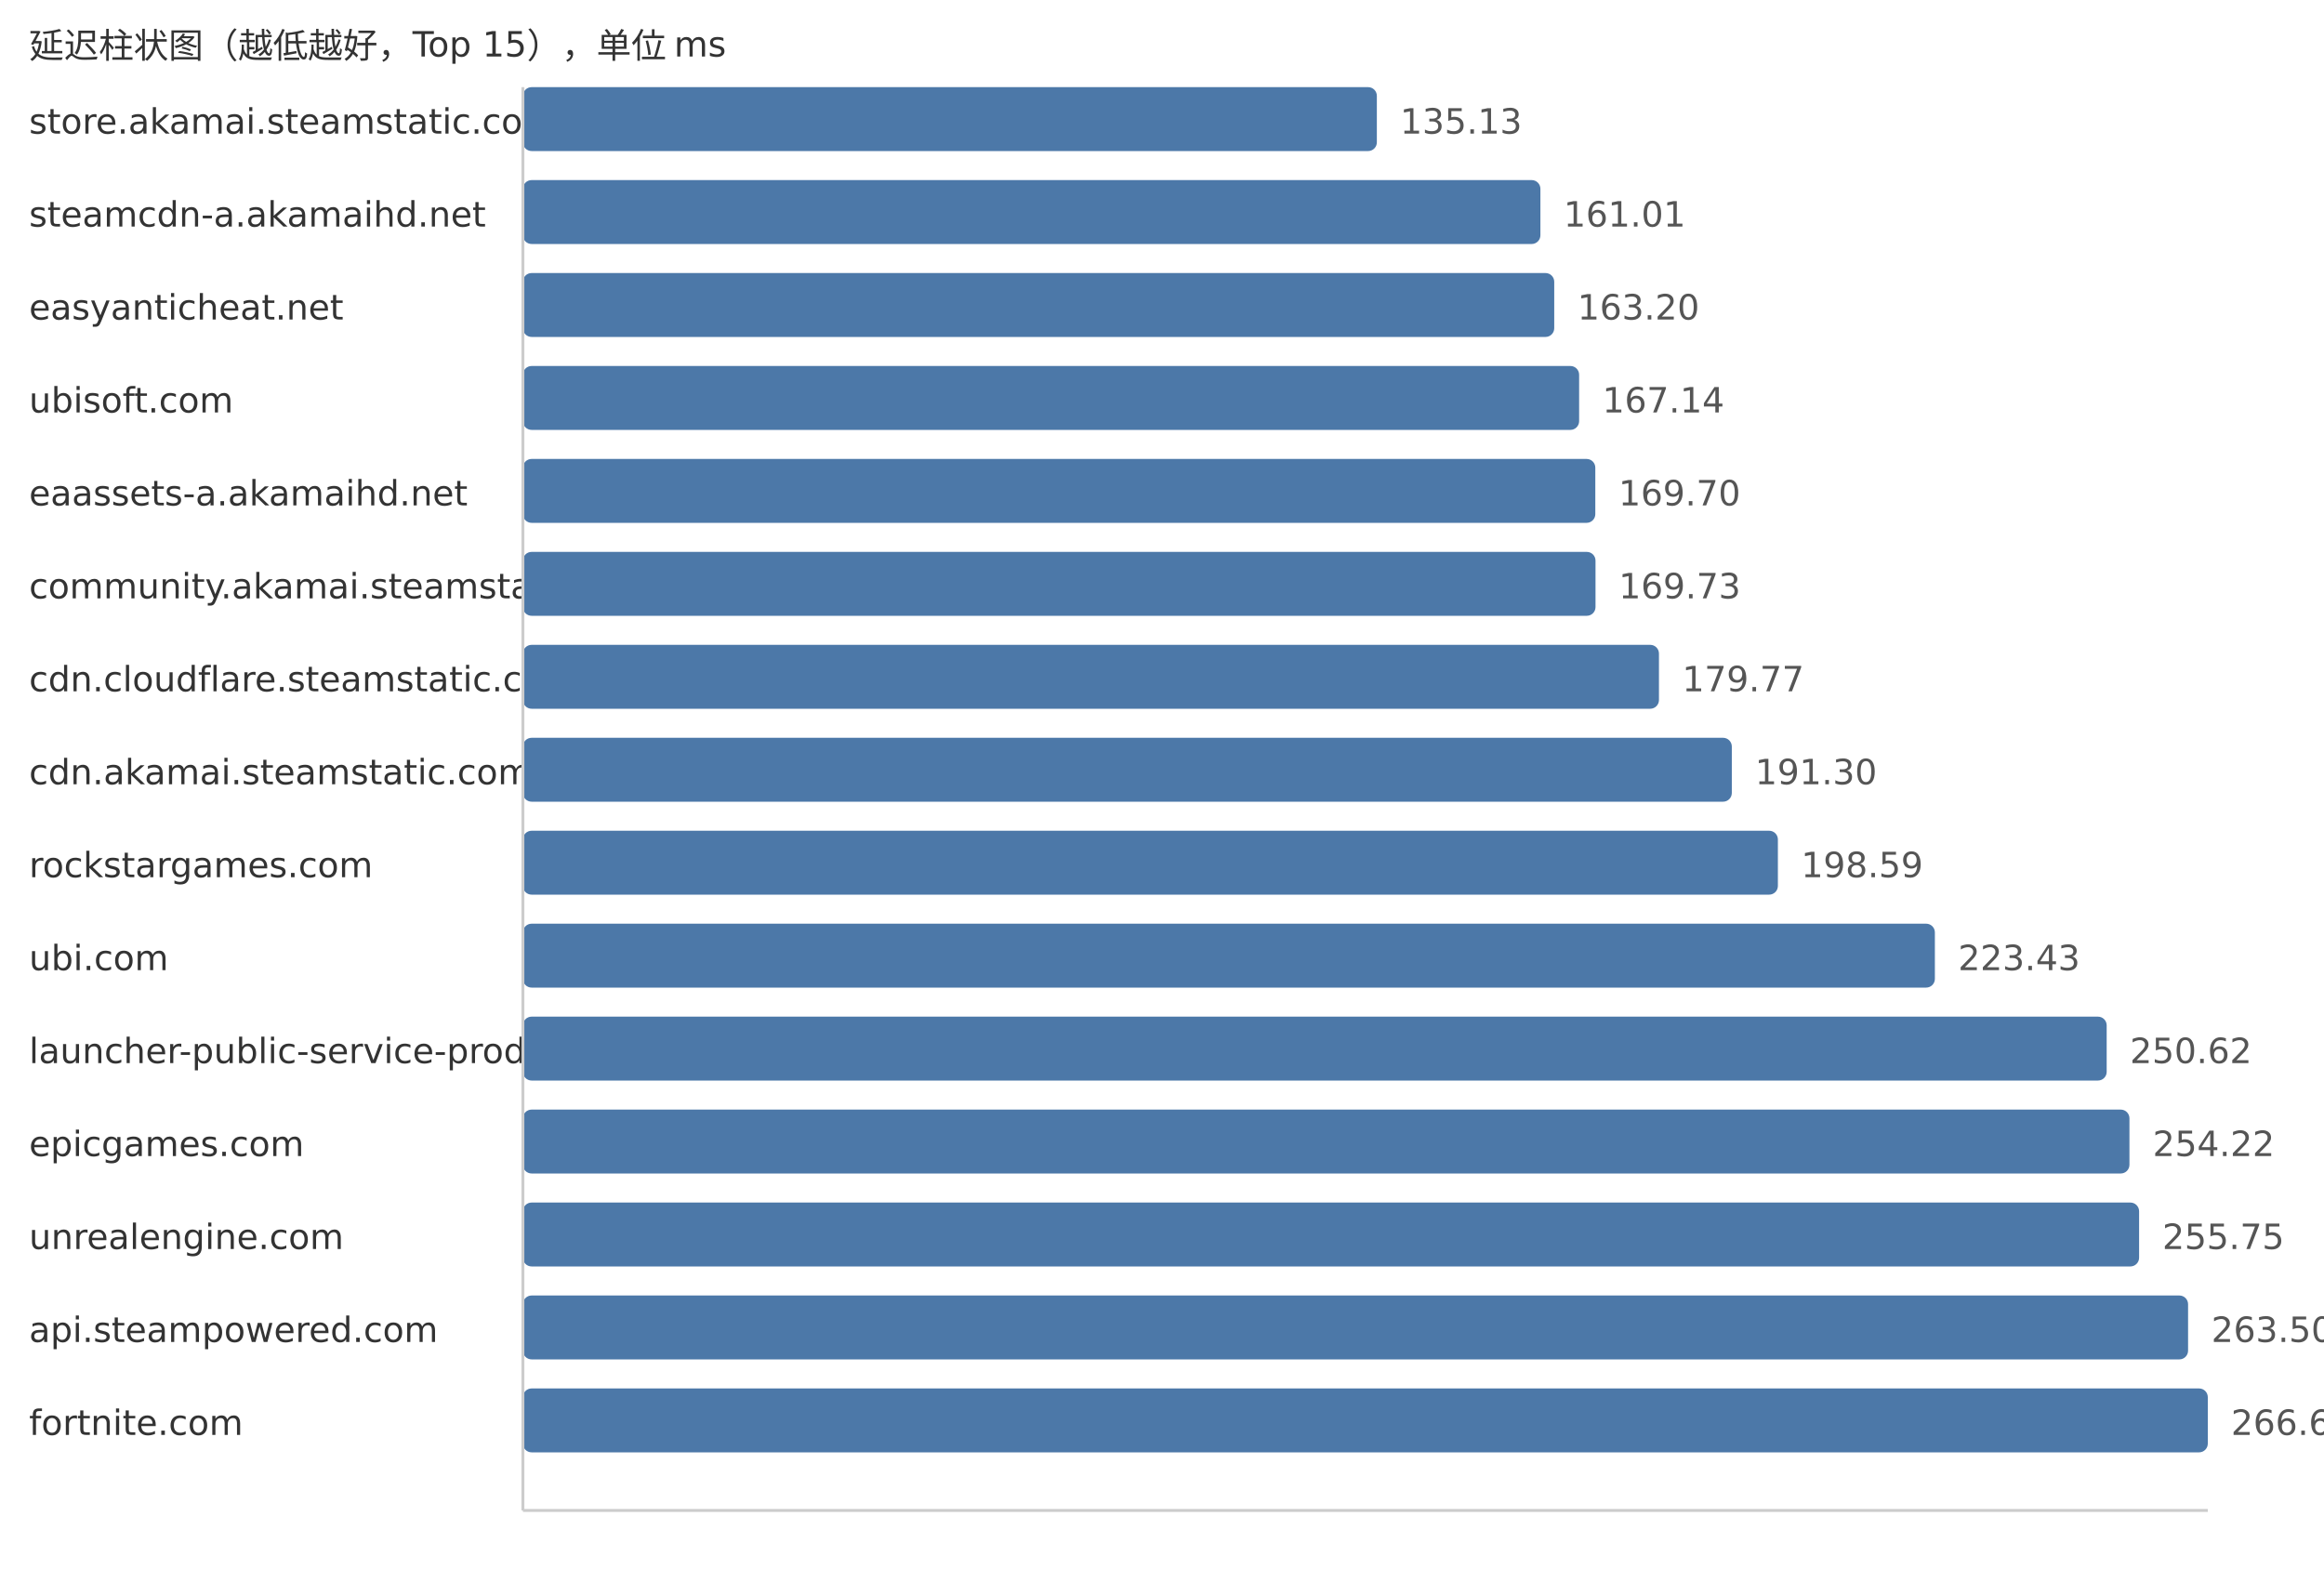
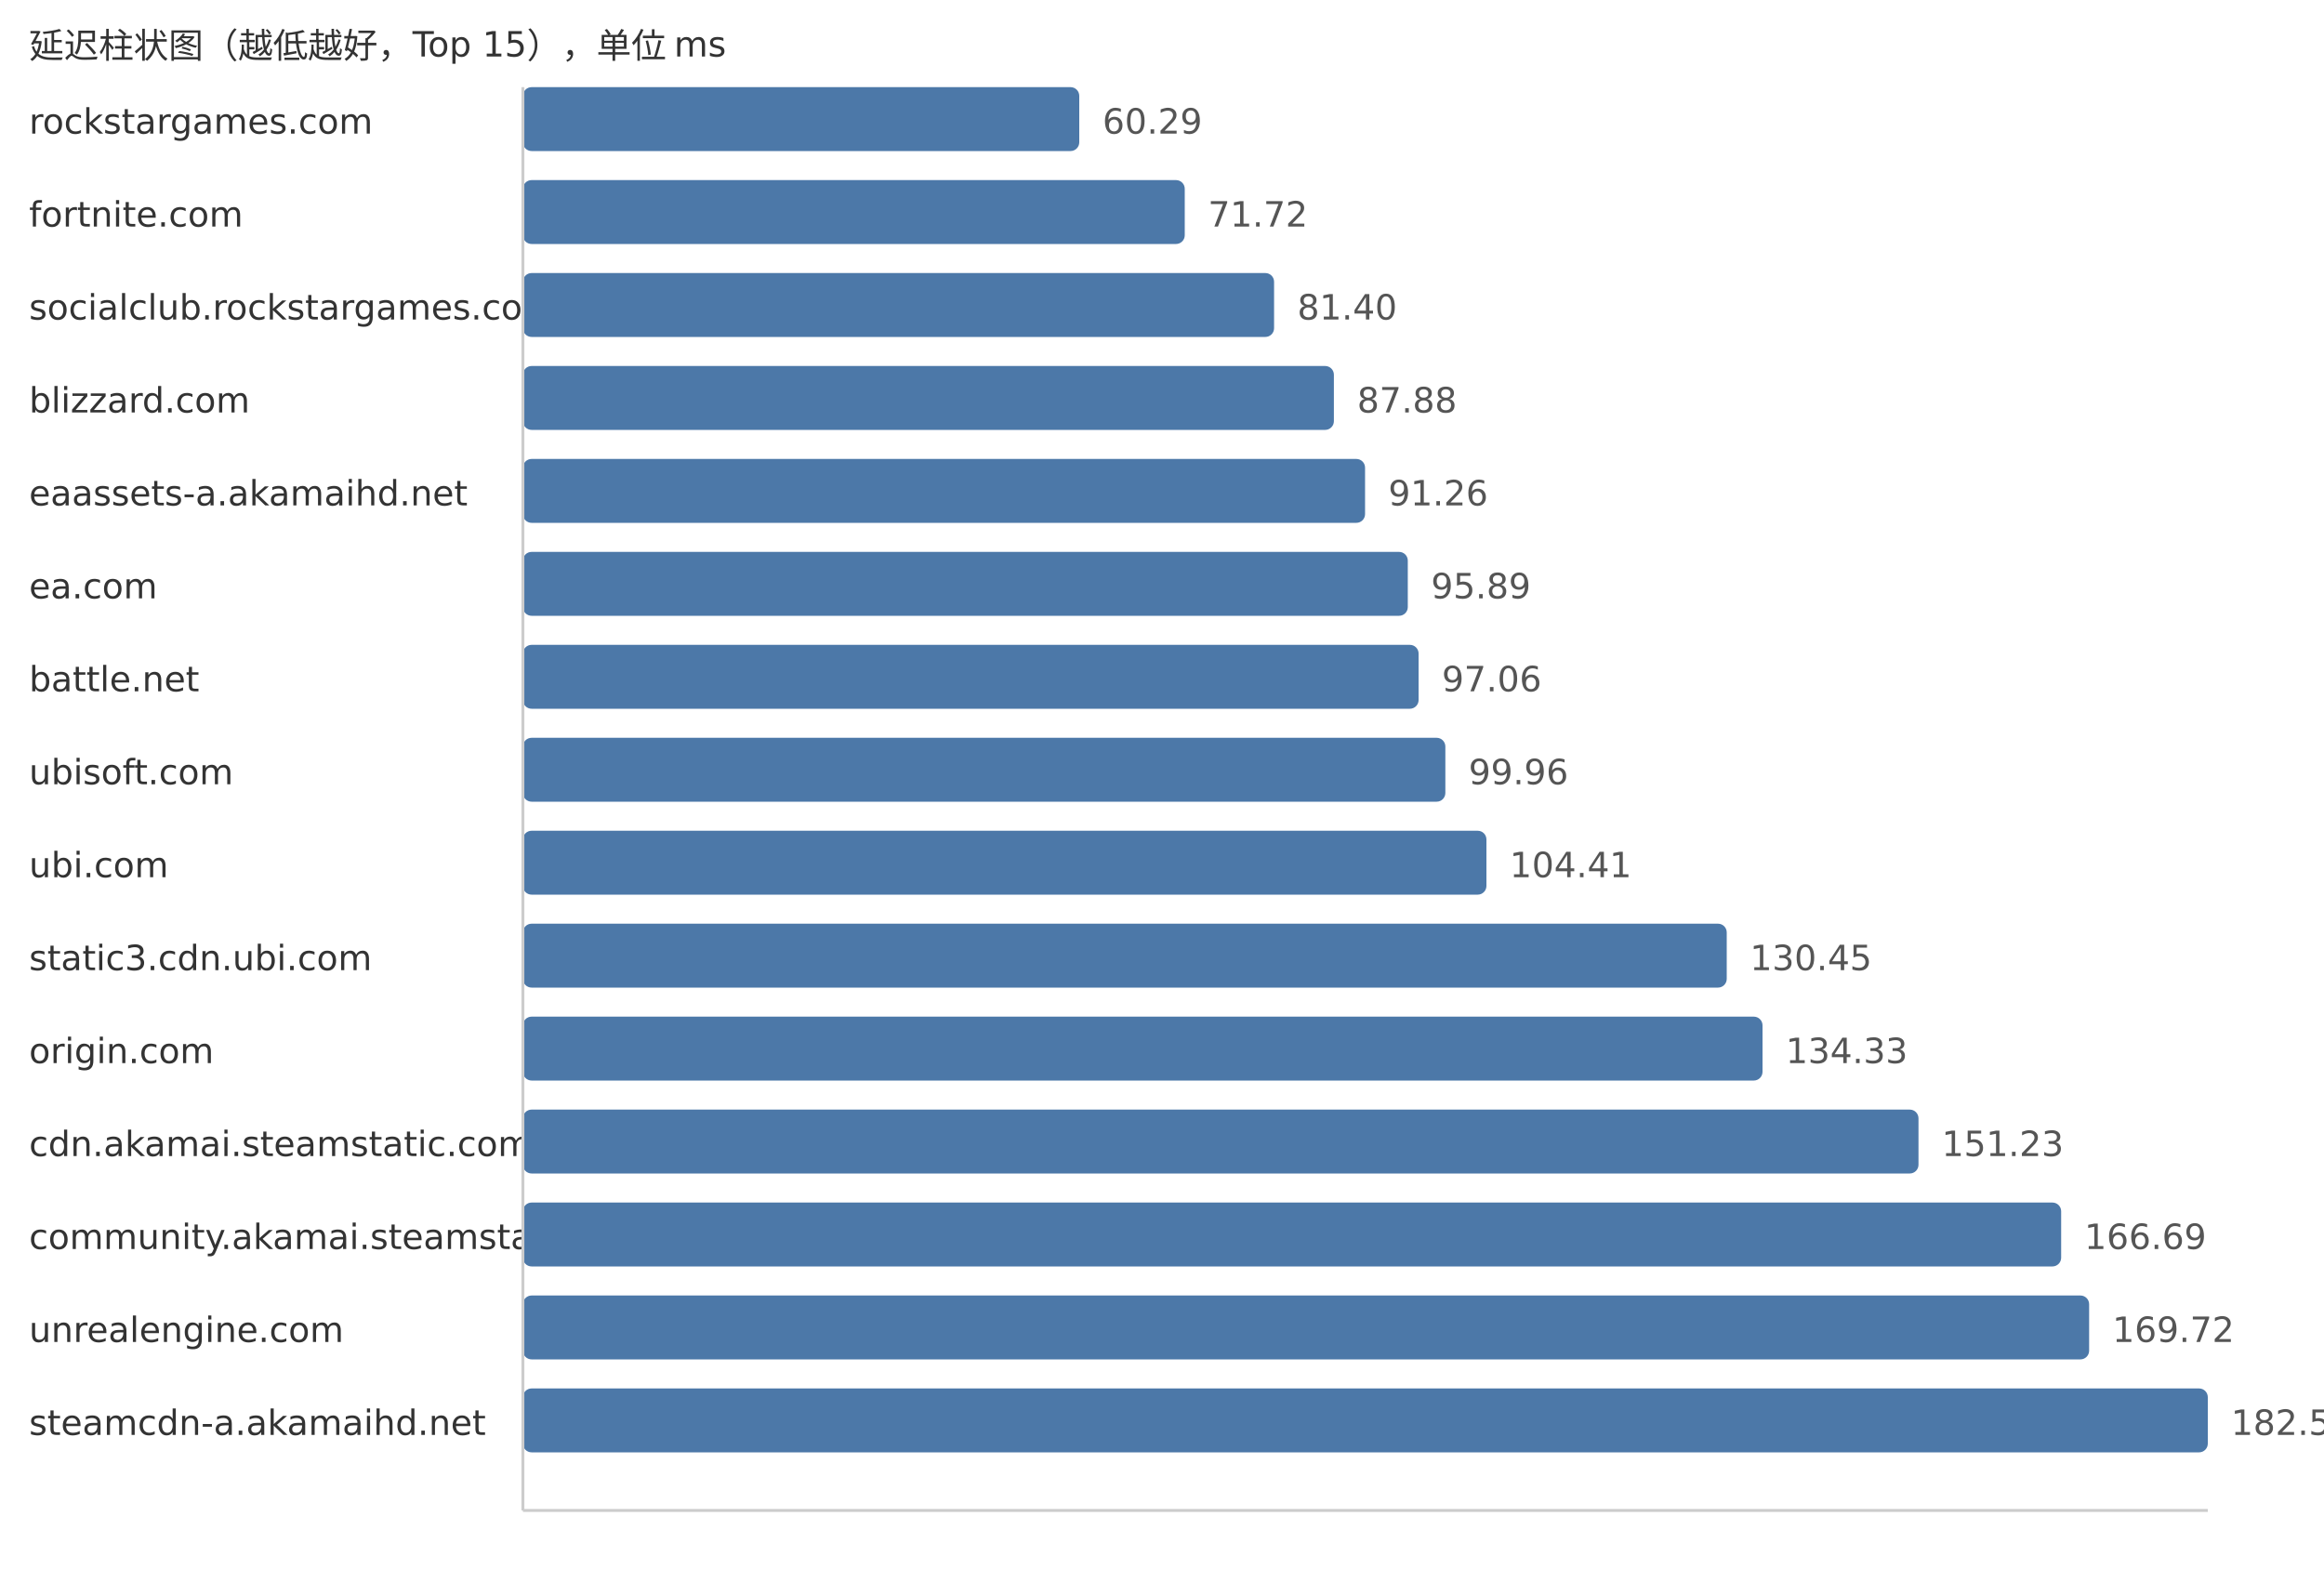
<svg xmlns="http://www.w3.org/2000/svg" width="800" height="540">
  <style> .label{font-family:DejaVu Sans,Verdana,Geneva,sans-serif;font-size:12px;fill:#333} .value{font-family:DejaVu Sans,Verdana,Geneva,sans-serif;font-size:12px;fill:#555} </style>
  <text x="10" y="20" class="label">延迟柱状图（越低越好，Top 15），单位 ms</text>
-   <text x="10" y="46" class="label">store.akamai.steamstatic.com</text>
-   <rect x="180" y="30" width="293.96" height="22" fill="#4c78a8" rx="3" />
-   <text x="481.96" y="46" class="value">135.13</text>
-   <text x="10" y="78" class="label">steamcdn-a.akamaihd.net</text>
-   <rect x="180" y="62" width="350.26" height="22" fill="#4c78a8" rx="3" />
-   <text x="538.26" y="78" class="value">161.01</text>
-   <text x="10" y="110" class="label">easyanticheat.net</text>
-   <rect x="180" y="94" width="355.02" height="22" fill="#4c78a8" rx="3" />
-   <text x="543.02" y="110" class="value">163.20</text>
-   <text x="10" y="142" class="label">ubisoft.com</text>
-   <rect x="180" y="126" width="363.59" height="22" fill="#4c78a8" rx="3" />
-   <text x="551.59" y="142" class="value">167.14</text>
+   <text x="10" y="46" class="label">rockstargames.com</text>
+   <rect x="180" y="30" width="191.52" height="22" fill="#4c78a8" rx="3" />
+   <text x="379.52" y="46" class="value">60.29</text>
+   <text x="10" y="78" class="label">fortnite.com</text>
+   <rect x="180" y="62" width="227.83" height="22" fill="#4c78a8" rx="3" />
+   <text x="415.83" y="78" class="value">71.72</text>
+   <text x="10" y="110" class="label">socialclub.rockstargames.com</text>
+   <rect x="180" y="94" width="258.58" height="22" fill="#4c78a8" rx="3" />
+   <text x="446.58" y="110" class="value">81.40</text>
+   <text x="10" y="142" class="label">blizzard.com</text>
+   <rect x="180" y="126" width="279.17" height="22" fill="#4c78a8" rx="3" />
+   <text x="467.17" y="142" class="value">87.88</text>
  <text x="10" y="174" class="label">eaassets-a.akamaihd.net</text>
-   <rect x="180" y="158" width="369.16" height="22" fill="#4c78a8" rx="3" />
-   <text x="557.16" y="174" class="value">169.70</text>
-   <text x="10" y="206" class="label">community.akamai.steamstatic.com</text>
-   <rect x="180" y="190" width="369.23" height="22" fill="#4c78a8" rx="3" />
-   <text x="557.23" y="206" class="value">169.73</text>
-   <text x="10" y="238" class="label">cdn.cloudflare.steamstatic.com</text>
-   <rect x="180" y="222" width="391.07" height="22" fill="#4c78a8" rx="3" />
-   <text x="579.07" y="238" class="value">179.77</text>
-   <text x="10" y="270" class="label">cdn.akamai.steamstatic.com</text>
-   <rect x="180" y="254" width="416.15" height="22" fill="#4c78a8" rx="3" />
-   <text x="604.15" y="270" class="value">191.30</text>
-   <text x="10" y="302" class="label">rockstargames.com</text>
-   <rect x="180" y="286" width="432.01" height="22" fill="#4c78a8" rx="3" />
-   <text x="620.01" y="302" class="value">198.59</text>
-   <text x="10" y="334" class="label">ubi.com</text>
-   <rect x="180" y="318" width="486.05" height="22" fill="#4c78a8" rx="3" />
-   <text x="674.05" y="334" class="value">223.43</text>
-   <text x="10" y="366" class="label">launcher-public-service-prod06.ol.epicgames.com</text>
-   <rect x="180" y="350" width="545.19" height="22" fill="#4c78a8" rx="3" />
-   <text x="733.19" y="366" class="value">250.62</text>
-   <text x="10" y="398" class="label">epicgames.com</text>
-   <rect x="180" y="382" width="553.03" height="22" fill="#4c78a8" rx="3" />
-   <text x="741.03" y="398" class="value">254.22</text>
-   <text x="10" y="430" class="label">unrealengine.com</text>
-   <rect x="180" y="414" width="556.35" height="22" fill="#4c78a8" rx="3" />
-   <text x="744.35" y="430" class="value">255.75</text>
-   <text x="10" y="462" class="label">api.steampowered.com</text>
-   <rect x="180" y="446" width="573.21" height="22" fill="#4c78a8" rx="3" />
-   <text x="761.21" y="462" class="value">263.50</text>
-   <text x="10" y="494" class="label">fortnite.com</text>
+   <rect x="180" y="158" width="289.9" height="22" fill="#4c78a8" rx="3" />
+   <text x="477.9" y="174" class="value">91.26</text>
+   <text x="10" y="206" class="label">ea.com</text>
+   <rect x="180" y="190" width="304.61" height="22" fill="#4c78a8" rx="3" />
+   <text x="492.61" y="206" class="value">95.89</text>
+   <text x="10" y="238" class="label">battle.net</text>
+   <rect x="180" y="222" width="308.33" height="22" fill="#4c78a8" rx="3" />
+   <text x="496.33" y="238" class="value">97.06</text>
+   <text x="10" y="270" class="label">ubisoft.com</text>
+   <rect x="180" y="254" width="317.54" height="22" fill="#4c78a8" rx="3" />
+   <text x="505.54" y="270" class="value">99.96</text>
+   <text x="10" y="302" class="label">ubi.com</text>
+   <rect x="180" y="286" width="331.68" height="22" fill="#4c78a8" rx="3" />
+   <text x="519.68" y="302" class="value">104.41</text>
+   <text x="10" y="334" class="label">static3.cdn.ubi.com</text>
+   <rect x="180" y="318" width="414.4" height="22" fill="#4c78a8" rx="3" />
+   <text x="602.4" y="334" class="value">130.45</text>
+   <text x="10" y="366" class="label">origin.com</text>
+   <rect x="180" y="350" width="426.72" height="22" fill="#4c78a8" rx="3" />
+   <text x="614.72" y="366" class="value">134.33</text>
+   <text x="10" y="398" class="label">cdn.akamai.steamstatic.com</text>
+   <rect x="180" y="382" width="480.41" height="22" fill="#4c78a8" rx="3" />
+   <text x="668.41" y="398" class="value">151.23</text>
+   <text x="10" y="430" class="label">community.akamai.steamstatic.com</text>
+   <rect x="180" y="414" width="529.52" height="22" fill="#4c78a8" rx="3" />
+   <text x="717.52" y="430" class="value">166.69</text>
+   <text x="10" y="462" class="label">unrealengine.com</text>
+   <rect x="180" y="446" width="539.15" height="22" fill="#4c78a8" rx="3" />
+   <text x="727.15" y="462" class="value">169.72</text>
+   <text x="10" y="494" class="label">steamcdn-a.akamaihd.net</text>
  <rect x="180" y="478" width="580.0" height="22" fill="#4c78a8" rx="3" />
-   <text x="768.0" y="494" class="value">266.62</text>
+   <text x="768.0" y="494" class="value">182.58</text>
  <line x1="180" y1="30" x2="180" y2="520" stroke="#ccc" />
  <line x1="180" y1="520" x2="760" y2="520" stroke="#ccc" />
</svg>
